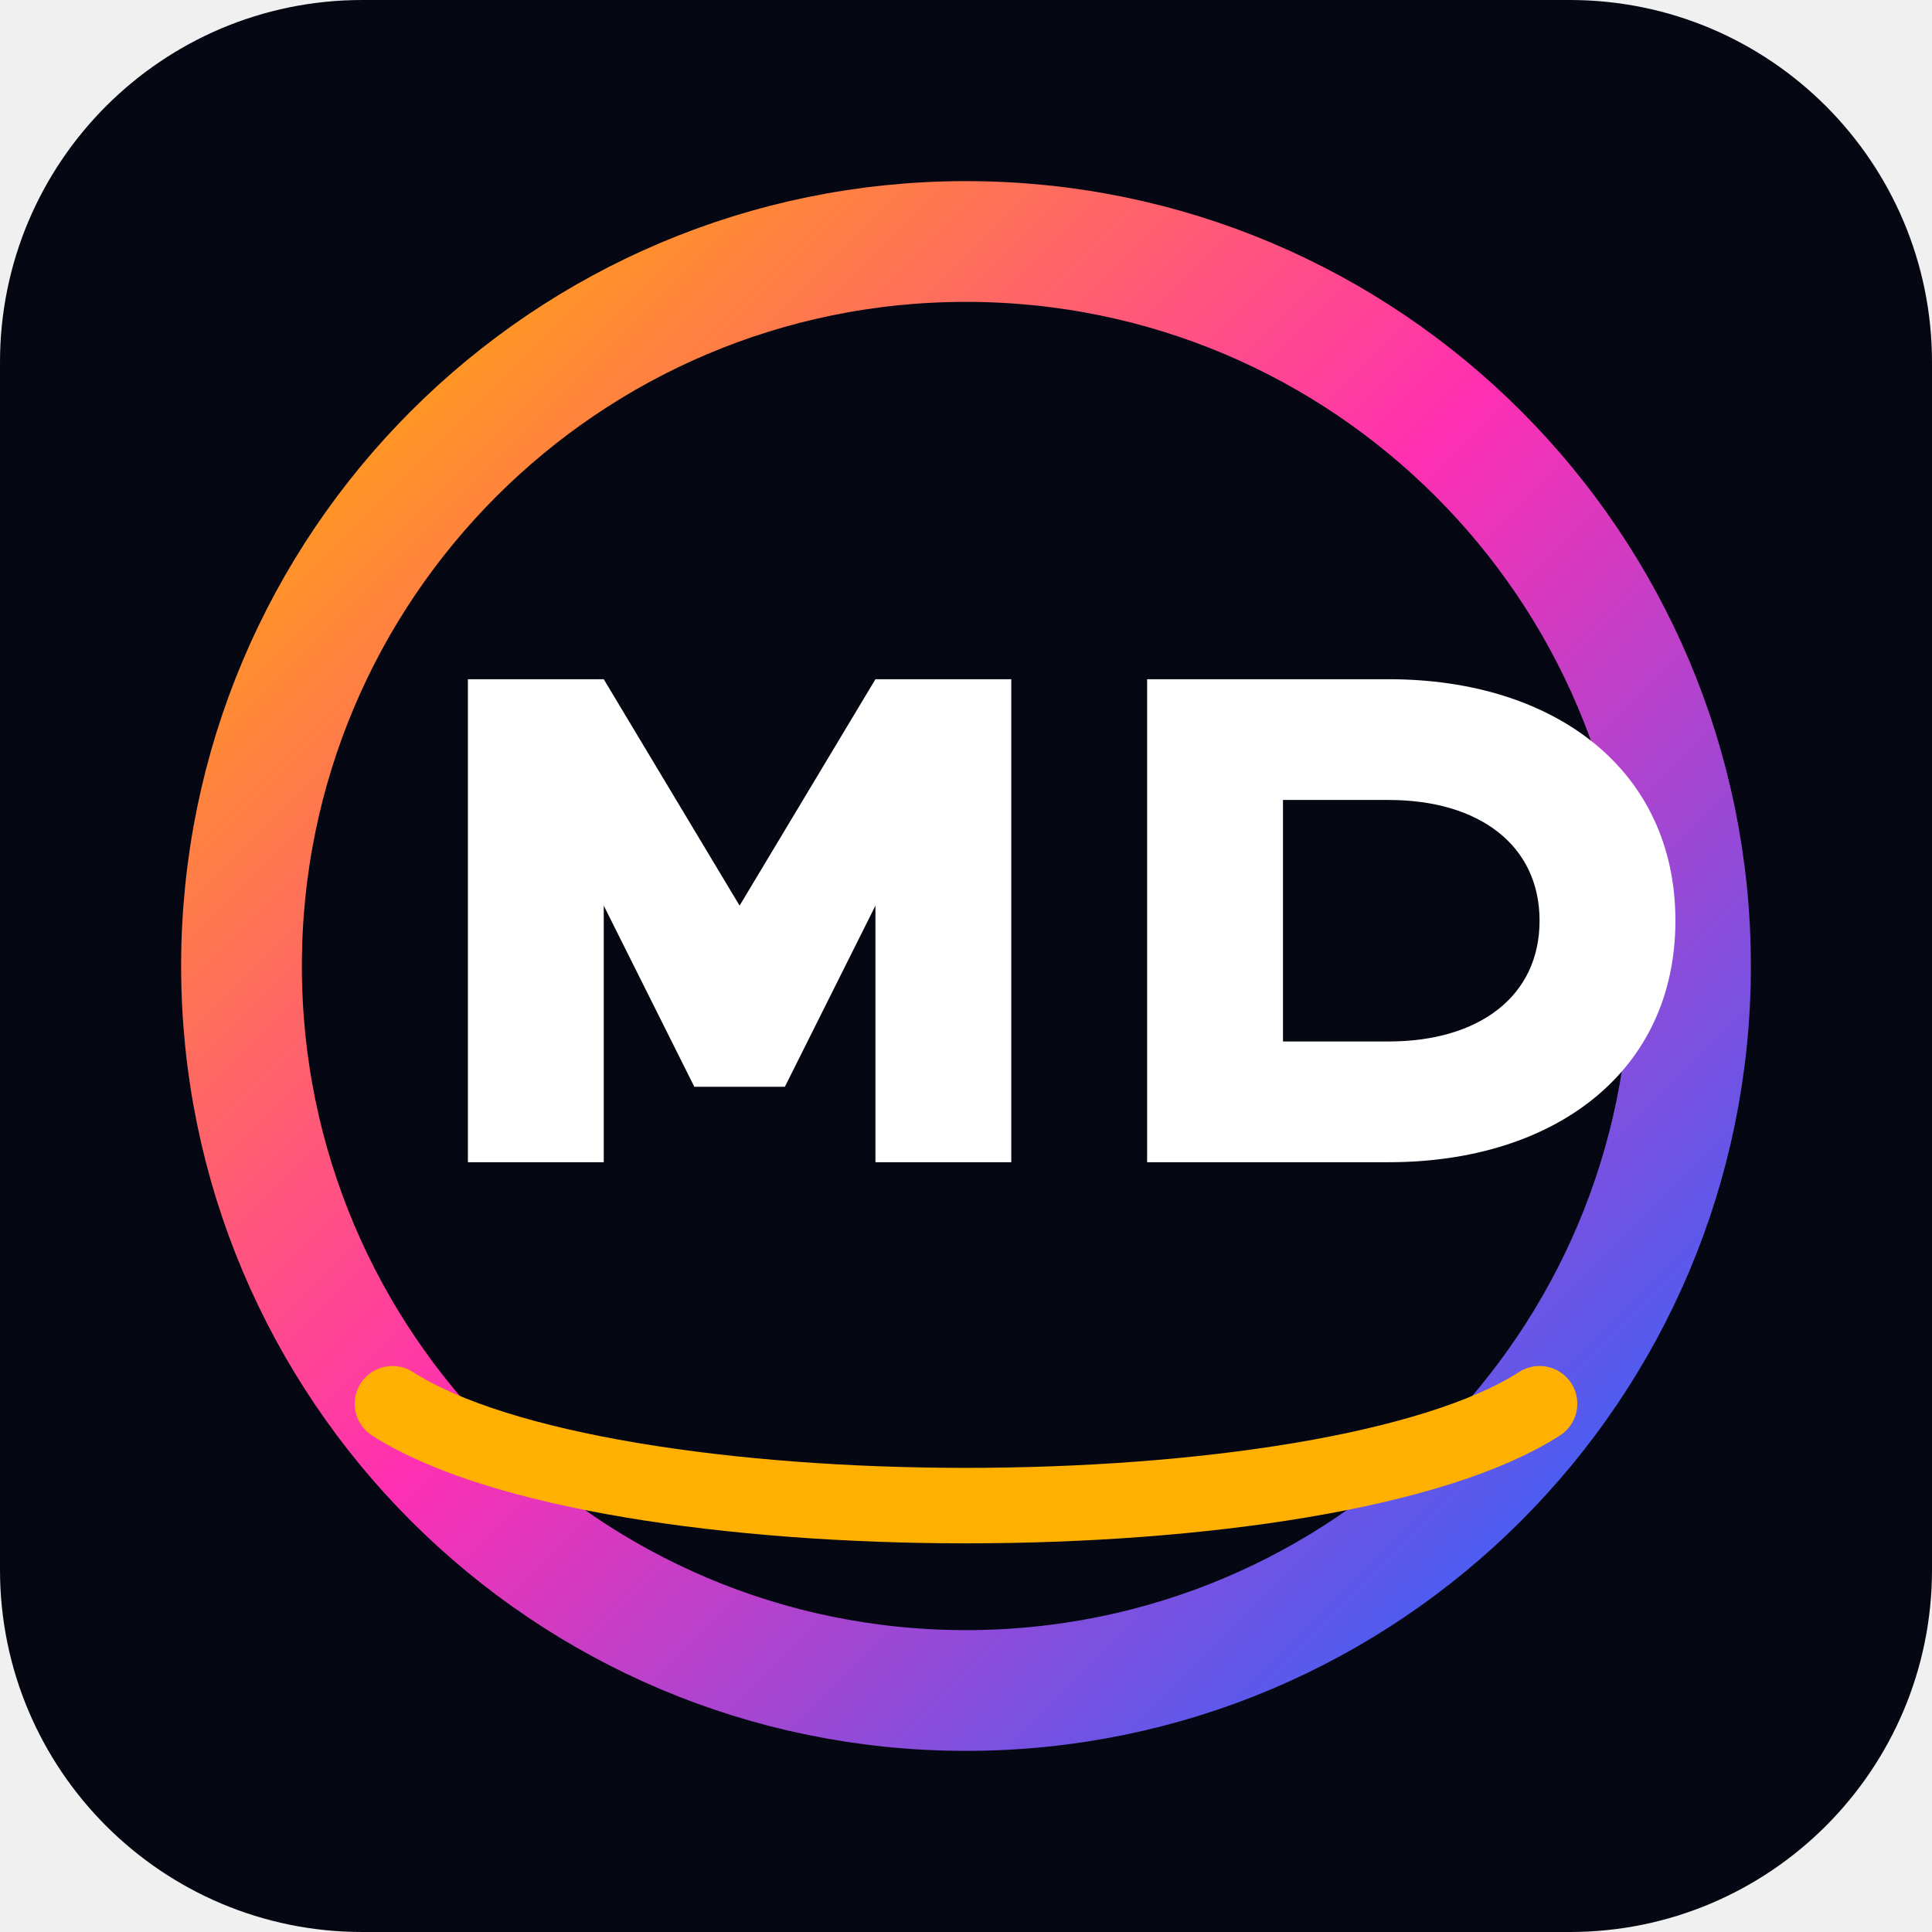
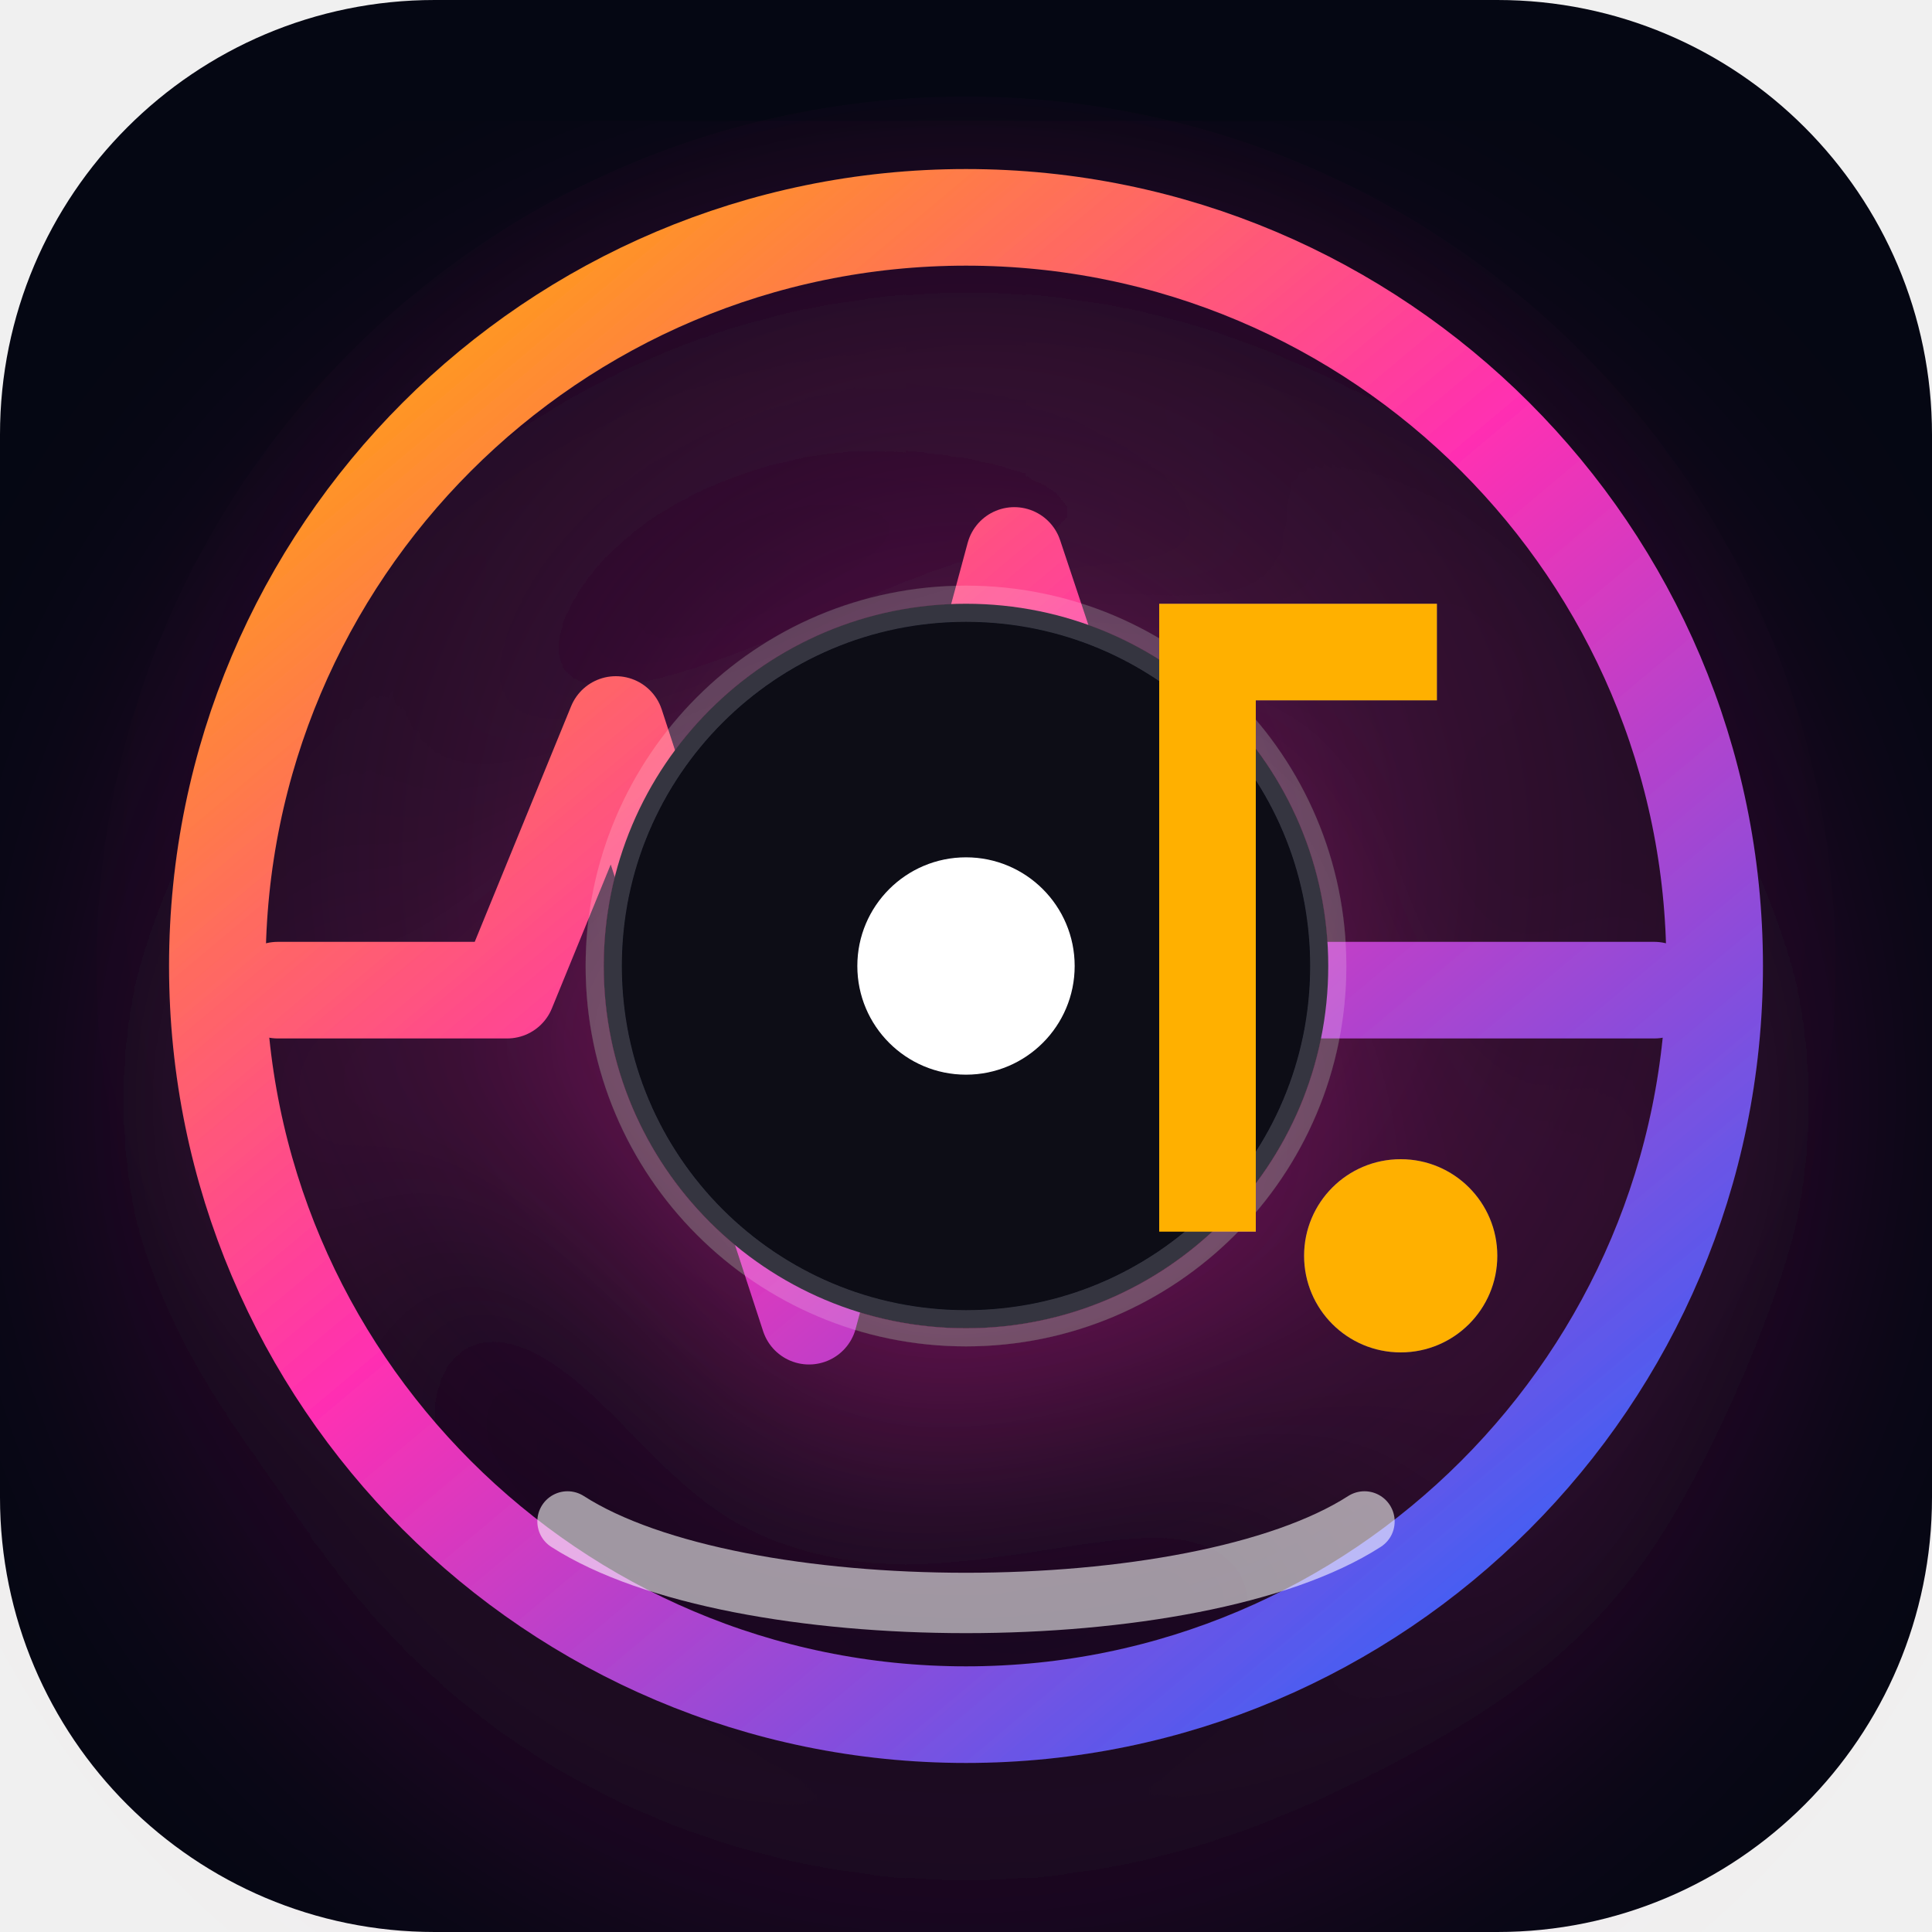
- <svg xmlns="http://www.w3.org/2000/svg" viewBox="0 0 128 128" role="img" aria-label="Midnight Pulse DJs">
+ <svg xmlns="http://www.w3.org/2000/svg" viewBox="0 0 160 160" role="img" aria-label="Midnight Pulse DJs logo">
  <defs>
-     <linearGradient id="pulse" x1="18" y1="18" x2="110" y2="110" gradientUnits="userSpaceOnUse">
+     <linearGradient id="ring" x1="28" y1="18" x2="132" y2="142" gradientUnits="userSpaceOnUse">
      <stop offset="0" stop-color="#ffb000" />
-       <stop offset="0.48" stop-color="#ff2fb2" />
+       <stop offset="0.46" stop-color="#ff2fb2" />
      <stop offset="1" stop-color="#2367ff" />
    </linearGradient>
+     <radialGradient id="glow" cx="50%" cy="44%" r="58%">
+       <stop offset="0" stop-color="#ff2fb2" stop-opacity=".32" />
+       <stop offset="1" stop-color="#050713" stop-opacity="0" />
+     </radialGradient>
+     <filter id="shadow" x="-40%" y="-40%" width="180%" height="180%">
+       <feDropShadow dx="0" dy="10" stdDeviation="12" flood-color="#ff2fb2" flood-opacity=".34" />
+     </filter>
  </defs>
-   <rect width="128" height="128" rx="24" fill="#050713" />
-   <circle cx="64" cy="64" r="48" fill="none" stroke="url(#pulse)" stroke-width="8" />
-   <path d="M31 77V45h9l9 15 9-15h9v32h-9V60L52 72h-6L40 60v17h-9Zm45 0V45h16c11 0 19 6 19 16s-8 16-19 16H76Zm9-8h7c6 0 10-3 10-8s-4-8-10-8h-7v16Z" fill="#fff" />
-   <path d="M26 93c14 9 62 9 76 0" fill="none" stroke="#ffb000" stroke-width="5" stroke-linecap="round" />
+   <rect width="160" height="160" rx="36" fill="#050713" />
+   <circle cx="80" cy="80" r="72" fill="url(#glow)" />
+   <g filter="url(#shadow)">
+     <path d="M80 18c34.2 0 62 27.8 62 62s-27.8 62-62 62-62-27.8-62-62 27.8-62 62-62Z" fill="none" stroke="url(#ring)" stroke-width="8" />
+     <path d="M23 82h19l9-22 16 49 17-63 12 36h41" fill="none" stroke="url(#ring)" stroke-width="8" stroke-linecap="round" stroke-linejoin="round" />
+     <circle cx="80" cy="80" r="30" fill="#090a16" stroke="#ffffff" stroke-opacity=".18" stroke-width="3" />
+     <circle cx="80" cy="80" r="9" fill="#fff" />
+     <path d="M96 50h23v8h-15v44h-8V50Z" fill="#ffb000" />
+     <circle cx="116" cy="104" r="8" fill="#ffb000" />
+   </g>
+   <path d="M47 126c14 9 52 9 66 0" fill="none" stroke="#fff" stroke-opacity=".58" stroke-width="5" stroke-linecap="round" />
</svg>
